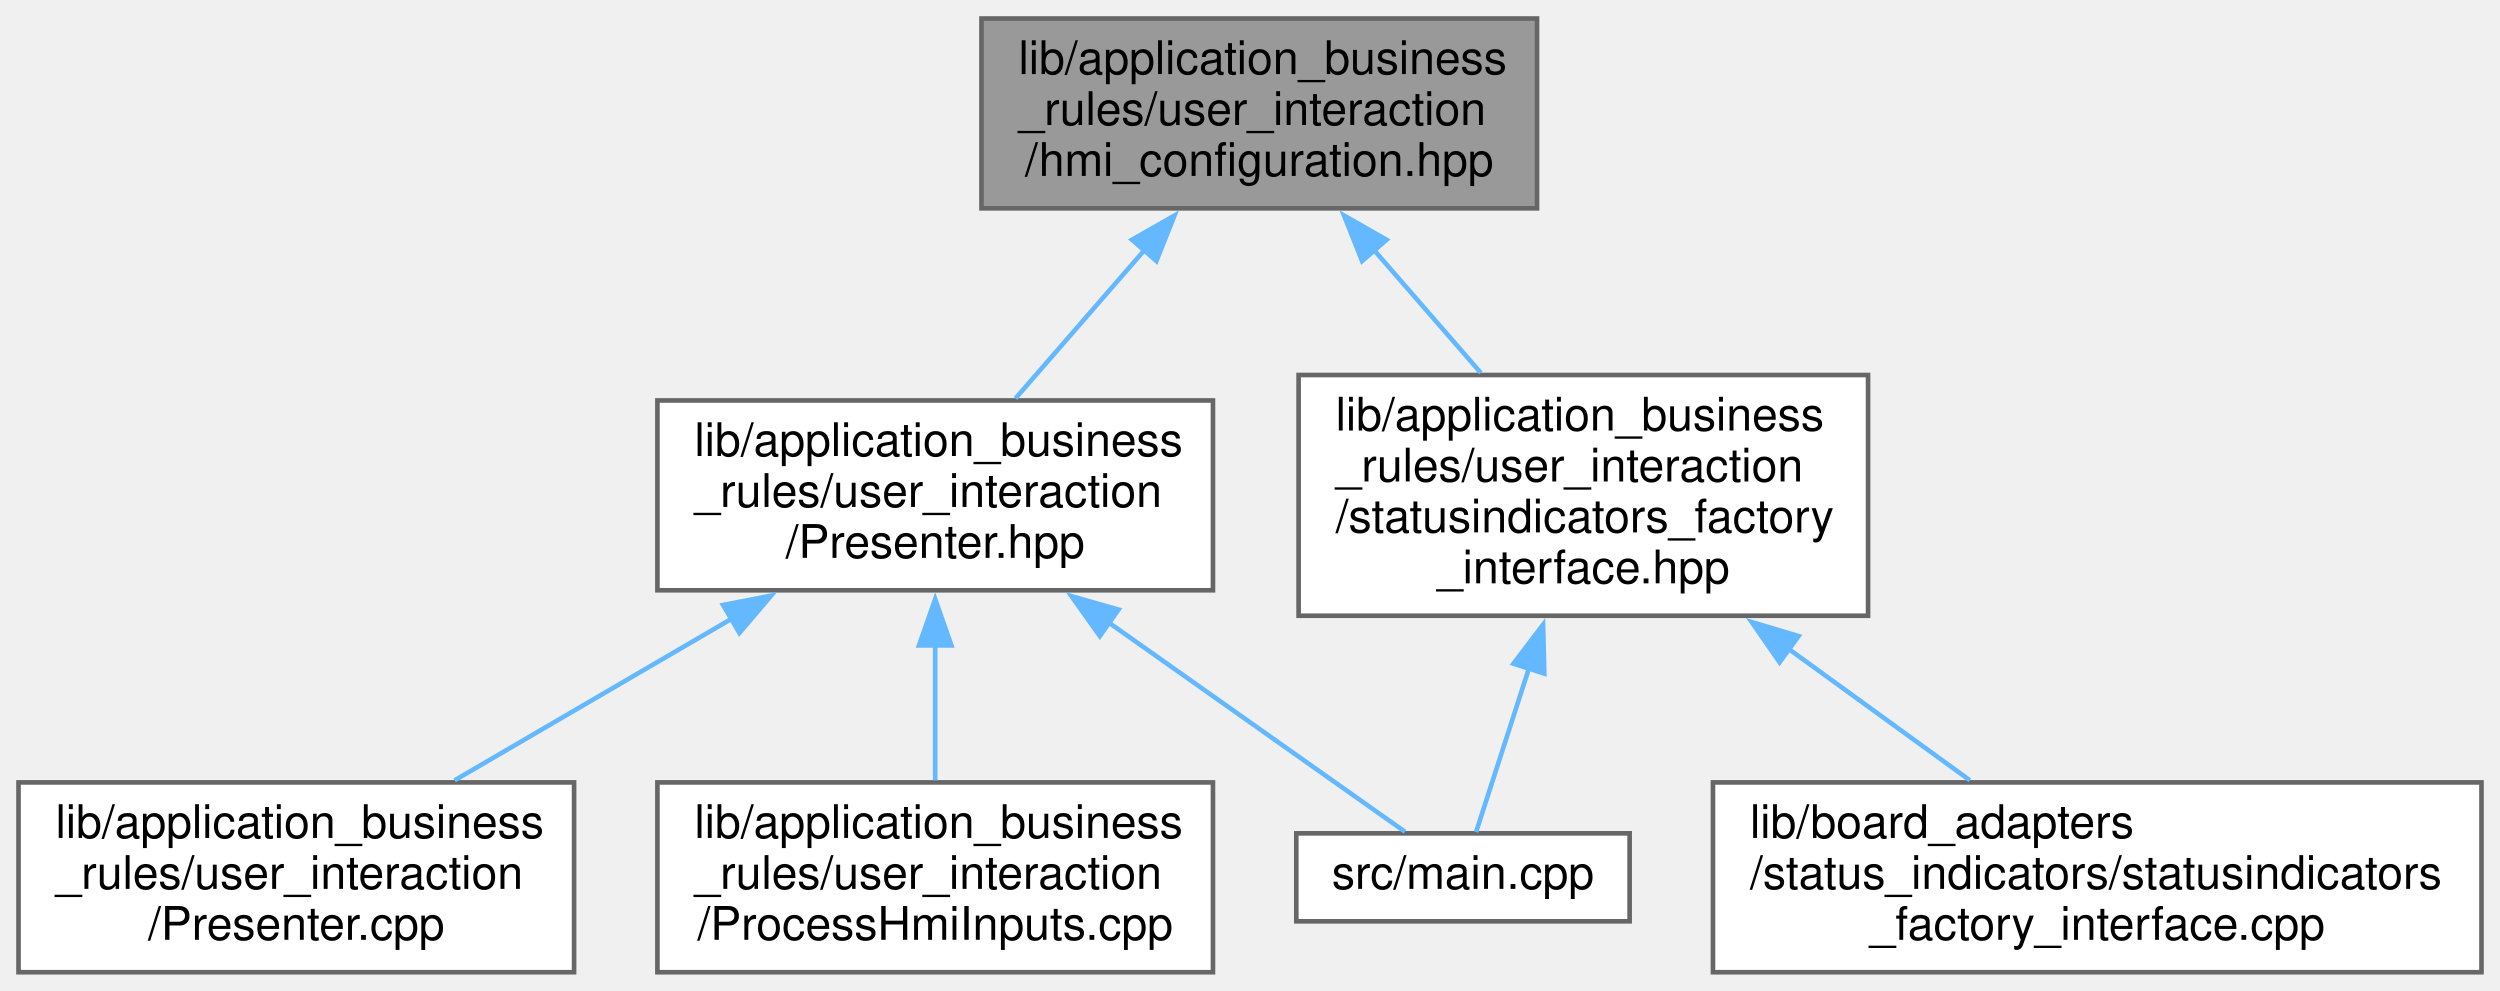
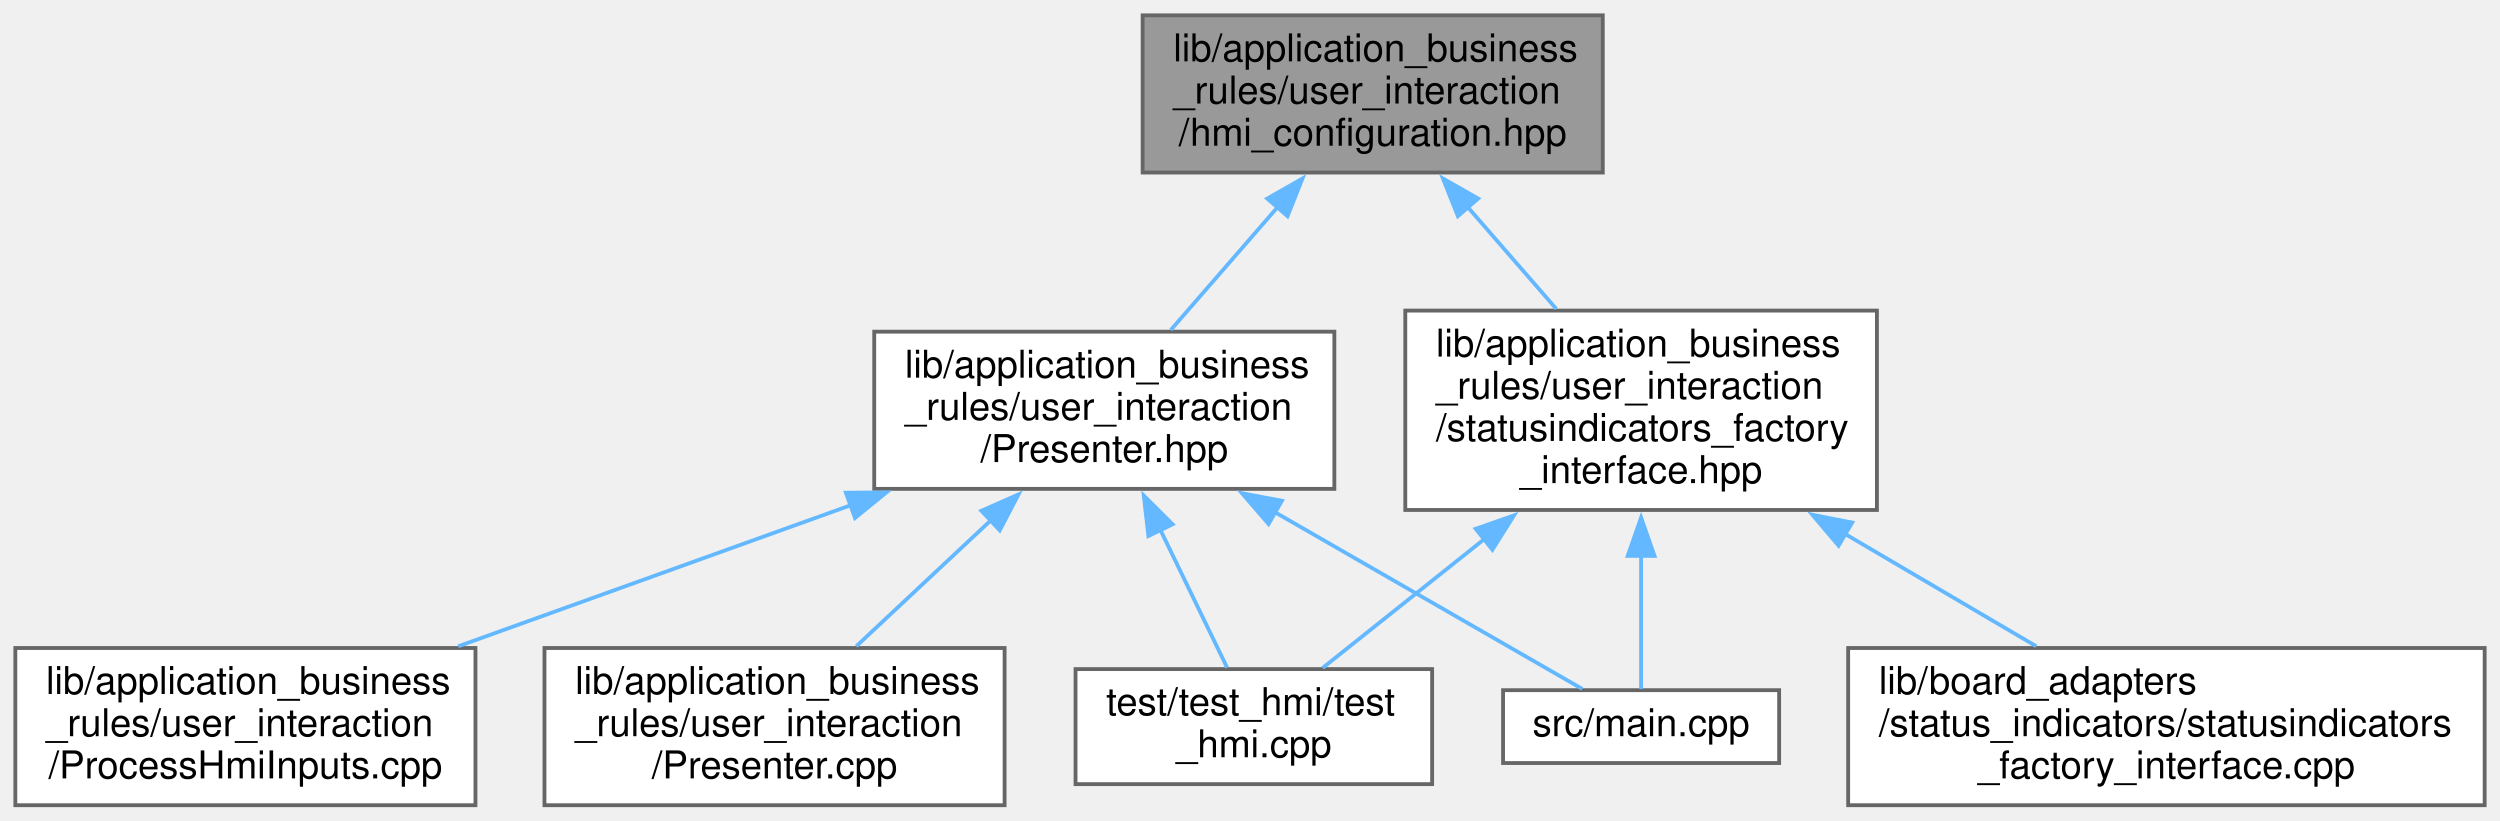
- <svg xmlns="http://www.w3.org/2000/svg" xmlns:xlink="http://www.w3.org/1999/xlink" width="540pt" height="214pt" viewBox="0.00 0.00 540.00 214.00">
+ <svg xmlns="http://www.w3.org/2000/svg" xmlns:xlink="http://www.w3.org/1999/xlink" width="652pt" height="214pt" viewBox="0.00 0.00 652.00 214.00">
  <g id="graph0" class="graph" transform="scale(1 1) rotate(0) translate(4 210)">
    <g id="node1" class="node">
      <g id="a_node1">
        <a xlink:title=" ">
-           <polygon fill="#999999" stroke="#666666" points="328,-206 208,-206 208,-165 328,-165 328,-206" />
-           <text text-anchor="start" x="216" y="-194" font-family="Helvetica,sans-Serif" font-size="10.00">lib/application_business</text>
-           <text text-anchor="start" x="216" y="-183" font-family="Helvetica,sans-Serif" font-size="10.00">_rules/user_interaction</text>
-           <text text-anchor="middle" x="268" y="-172" font-family="Helvetica,sans-Serif" font-size="10.00">/hmi_configuration.hpp</text>
+           <polygon fill="#999999" stroke="#666666" points="414,-206 294,-206 294,-165 414,-165 414,-206" />
+           <text text-anchor="start" x="302" y="-194" font-family="Helvetica,sans-Serif" font-size="10.00">lib/application_business</text>
+           <text text-anchor="start" x="302" y="-183" font-family="Helvetica,sans-Serif" font-size="10.00">_rules/user_interaction</text>
+           <text text-anchor="middle" x="354" y="-172" font-family="Helvetica,sans-Serif" font-size="10.00">/hmi_configuration.hpp</text>
        </a>
      </g>
    </g>
    <g id="node2" class="node">
      <g id="a_node2">
        <a xlink:href="Presenter_8hpp.xhtml" target="_top" xlink:title=" ">
-           <polygon fill="white" stroke="#666666" points="258,-123.5 138,-123.5 138,-82.5 258,-82.5 258,-123.5" />
-           <text text-anchor="start" x="146" y="-111.5" font-family="Helvetica,sans-Serif" font-size="10.00">lib/application_business</text>
-           <text text-anchor="start" x="146" y="-100.5" font-family="Helvetica,sans-Serif" font-size="10.00">_rules/user_interaction</text>
-           <text text-anchor="middle" x="198" y="-89.5" font-family="Helvetica,sans-Serif" font-size="10.00">/Presenter.hpp</text>
+           <polygon fill="white" stroke="#666666" points="344,-123.5 224,-123.5 224,-82.5 344,-82.5 344,-123.5" />
+           <text text-anchor="start" x="232" y="-111.5" font-family="Helvetica,sans-Serif" font-size="10.00">lib/application_business</text>
+           <text text-anchor="start" x="232" y="-100.5" font-family="Helvetica,sans-Serif" font-size="10.00">_rules/user_interaction</text>
+           <text text-anchor="middle" x="284" y="-89.5" font-family="Helvetica,sans-Serif" font-size="10.00">/Presenter.hpp</text>
        </a>
      </g>
    </g>
    <g id="edge1" class="edge">
-       <path fill="none" stroke="#63b8ff" d="M243.26,-156.05C234.03,-145.44 223.77,-133.63 215.35,-123.95" />
-       <polygon fill="#63b8ff" stroke="#63b8ff" points="240.5,-158.21 249.7,-163.46 245.78,-153.62 240.5,-158.21" />
+       <path fill="none" stroke="#63b8ff" d="M329.26,-156.05C320.03,-145.44 309.77,-133.63 301.35,-123.95" />
+       <polygon fill="#63b8ff" stroke="#63b8ff" points="326.5,-158.21 335.7,-163.46 331.78,-153.62 326.5,-158.21" />
+     </g>
+     <g id="node7" class="node">
+       <g id="a_node7">
+         <a xlink:href="statusindicators__factory__interface_8hpp.xhtml" target="_top" xlink:title=" ">
+           <polygon fill="white" stroke="#666666" points="485.5,-129 362.5,-129 362.5,-77 485.5,-77 485.5,-129" />
+           <text text-anchor="start" x="370.5" y="-117" font-family="Helvetica,sans-Serif" font-size="10.00">lib/application_business</text>
+           <text text-anchor="start" x="370.5" y="-106" font-family="Helvetica,sans-Serif" font-size="10.00">_rules/user_interaction</text>
+           <text text-anchor="start" x="370.5" y="-95" font-family="Helvetica,sans-Serif" font-size="10.00">/statusindicators_factory</text>
+           <text text-anchor="middle" x="424" y="-84" font-family="Helvetica,sans-Serif" font-size="10.00">_interface.hpp</text>
+         </a>
+       </g>
+     </g>
+     <g id="edge6" class="edge">
+       <path fill="none" stroke="#63b8ff" d="M378.82,-155.95C386.34,-147.31 394.54,-137.88 401.87,-129.45" />
+       <polygon fill="#63b8ff" stroke="#63b8ff" points="376.22,-153.62 372.3,-163.46 381.5,-158.21 376.22,-153.62" />
+     </g>
+     <g id="node3" class="node">
+       <g id="a_node3">
+         <a xlink:href="Presenter_8cpp.xhtml" target="_top" xlink:title=" ">
+           <polygon fill="white" stroke="#666666" points="258,-41 138,-41 138,0 258,0 258,-41" />
+           <text text-anchor="start" x="146" y="-29" font-family="Helvetica,sans-Serif" font-size="10.00">lib/application_business</text>
+           <text text-anchor="start" x="146" y="-18" font-family="Helvetica,sans-Serif" font-size="10.00">_rules/user_interaction</text>
+           <text text-anchor="middle" x="198" y="-7" font-family="Helvetica,sans-Serif" font-size="10.00">/Presenter.cpp</text>
+         </a>
+       </g>
+     </g>
+     <g id="edge2" class="edge">
+       <path fill="none" stroke="#63b8ff" d="M254.62,-74.5C243.03,-63.65 229.97,-51.42 219.31,-41.45" />
+       <polygon fill="#63b8ff" stroke="#63b8ff" points="251.94,-76.79 261.64,-81.07 256.73,-71.68 251.94,-76.79" />
+     </g>
+     <g id="node4" class="node">
+       <g id="a_node4">
+         <a xlink:href="ProcessHmiInputs_8cpp.xhtml" target="_top" xlink:title=" ">
+           <polygon fill="white" stroke="#666666" points="120,-41 0,-41 0,0 120,0 120,-41" />
+           <text text-anchor="start" x="8" y="-29" font-family="Helvetica,sans-Serif" font-size="10.00">lib/application_business</text>
+           <text text-anchor="start" x="8" y="-18" font-family="Helvetica,sans-Serif" font-size="10.00">_rules/user_interaction</text>
+           <text text-anchor="middle" x="60" y="-7" font-family="Helvetica,sans-Serif" font-size="10.00">/ProcessHmiInputs.cpp</text>
+         </a>
+       </g>
+     </g>
+     <g id="edge3" class="edge">
+       <path fill="none" stroke="#63b8ff" d="M217.85,-78.23C185.3,-66.53 146.5,-52.58 115.51,-41.45" />
+       <polygon fill="#63b8ff" stroke="#63b8ff" points="216.61,-81.5 227.2,-81.59 218.98,-74.91 216.61,-81.5" />
+     </g>
+     <g id="node5" class="node">
+       <g id="a_node5">
+         <a xlink:href="main_8cpp.xhtml" target="_top" xlink:title=" ">
+           <polygon fill="white" stroke="#666666" points="460,-30 388,-30 388,-11 460,-11 460,-30" />
+           <text text-anchor="middle" x="424" y="-18" font-family="Helvetica,sans-Serif" font-size="10.00">src/main.cpp</text>
+         </a>
+       </g>
+     </g>
+     <g id="edge4" class="edge">
+       <path fill="none" stroke="#63b8ff" d="M328.42,-76.46C355.9,-60.66 389.48,-41.35 408.64,-30.33" />
+       <polygon fill="#63b8ff" stroke="#63b8ff" points="326.84,-73.33 319.92,-81.35 330.33,-79.4 326.84,-73.33" />
    </g>
    <g id="node6" class="node">
      <g id="a_node6">
-         <a xlink:href="statusindicators__factory__interface_8hpp.xhtml" target="_top" xlink:title=" ">
-           <polygon fill="white" stroke="#666666" points="399.5,-129 276.5,-129 276.5,-77 399.5,-77 399.5,-129" />
-           <text text-anchor="start" x="284.5" y="-117" font-family="Helvetica,sans-Serif" font-size="10.00">lib/application_business</text>
-           <text text-anchor="start" x="284.5" y="-106" font-family="Helvetica,sans-Serif" font-size="10.00">_rules/user_interaction</text>
-           <text text-anchor="start" x="284.5" y="-95" font-family="Helvetica,sans-Serif" font-size="10.00">/statusindicators_factory</text>
-           <text text-anchor="middle" x="338" y="-84" font-family="Helvetica,sans-Serif" font-size="10.00">_interface.hpp</text>
+         <a xlink:href="test__hmi_8cpp.xhtml" target="_top" xlink:title=" ">
+           <polygon fill="white" stroke="#666666" points="369.5,-35.5 276.5,-35.5 276.5,-5.5 369.5,-5.5 369.5,-35.5" />
+           <text text-anchor="start" x="284.5" y="-23.5" font-family="Helvetica,sans-Serif" font-size="10.00">test/test_hmi/test</text>
+           <text text-anchor="middle" x="323" y="-12.5" font-family="Helvetica,sans-Serif" font-size="10.00">_hmi.cpp</text>
        </a>
      </g>
    </g>
    <g id="edge5" class="edge">
-       <path fill="none" stroke="#63b8ff" d="M292.82,-155.95C300.34,-147.31 308.54,-137.88 315.87,-129.45" />
-       <polygon fill="#63b8ff" stroke="#63b8ff" points="290.22,-153.62 286.3,-163.46 295.5,-158.21 290.22,-153.62" />
+       <path fill="none" stroke="#63b8ff" d="M298.65,-71.76C304.61,-59.46 311.21,-45.83 316.04,-35.87" />
+       <polygon fill="#63b8ff" stroke="#63b8ff" points="295.51,-70.21 294.3,-80.74 301.81,-73.27 295.51,-70.21" />
    </g>
-     <g id="node3" class="node">
-       <g id="a_node3">
-         <a xlink:href="Presenter_8cpp.xhtml" target="_top" xlink:title=" ">
-           <polygon fill="white" stroke="#666666" points="120,-41 0,-41 0,0 120,0 120,-41" />
-           <text text-anchor="start" x="8" y="-29" font-family="Helvetica,sans-Serif" font-size="10.00">lib/application_business</text>
-           <text text-anchor="start" x="8" y="-18" font-family="Helvetica,sans-Serif" font-size="10.00">_rules/user_interaction</text>
-           <text text-anchor="middle" x="60" y="-7" font-family="Helvetica,sans-Serif" font-size="10.00">/Presenter.cpp</text>
+     <g id="edge8" class="edge">
+       <path fill="none" stroke="#63b8ff" d="M424,-65.35C424,-52.33 424,-38.79 424,-30.27" />
+       <polygon fill="#63b8ff" stroke="#63b8ff" points="420.5,-65.02 424,-75.02 427.5,-65.02 420.5,-65.02" />
+     </g>
+     <g id="edge9" class="edge">
+       <path fill="none" stroke="#63b8ff" d="M383.1,-69.4C368.44,-57.72 352.65,-45.13 340.94,-35.8" />
+       <polygon fill="#63b8ff" stroke="#63b8ff" points="380.86,-72.09 390.86,-75.59 385.22,-66.62 380.86,-72.09" />
+     </g>
+     <g id="node8" class="node">
+       <g id="a_node8">
+         <a xlink:href="statusindicators__factory__interface_8cpp.xhtml" target="_top" xlink:title=" ">
+           <polygon fill="white" stroke="#666666" points="644,-41 478,-41 478,0 644,0 644,-41" />
+           <text text-anchor="start" x="486" y="-29" font-family="Helvetica,sans-Serif" font-size="10.00">lib/board_adapters</text>
+           <text text-anchor="start" x="486" y="-18" font-family="Helvetica,sans-Serif" font-size="10.00">/status_indicators/statusindicators</text>
+           <text text-anchor="middle" x="561" y="-7" font-family="Helvetica,sans-Serif" font-size="10.00">_factory_interface.cpp</text>
        </a>
      </g>
    </g>
-     <g id="edge2" class="edge">
-       <path fill="none" stroke="#63b8ff" d="M154.08,-76.38C134.71,-65.08 112.29,-52 94.2,-41.45" />
-       <polygon fill="#63b8ff" stroke="#63b8ff" points="152.18,-79.32 162.58,-81.34 155.71,-73.28 152.18,-79.32" />
-     </g>
-     <g id="node4" class="node">
-       <g id="a_node4">
-         <a xlink:href="ProcessHmiInputs_8cpp.xhtml" target="_top" xlink:title=" ">
-           <polygon fill="white" stroke="#666666" points="258,-41 138,-41 138,0 258,0 258,-41" />
-           <text text-anchor="start" x="146" y="-29" font-family="Helvetica,sans-Serif" font-size="10.00">lib/application_business</text>
-           <text text-anchor="start" x="146" y="-18" font-family="Helvetica,sans-Serif" font-size="10.00">_rules/user_interaction</text>
-           <text text-anchor="middle" x="198" y="-7" font-family="Helvetica,sans-Serif" font-size="10.00">/ProcessHmiInputs.cpp</text>
-         </a>
-       </g>
-     </g>
-     <g id="edge3" class="edge">
-       <path fill="none" stroke="#63b8ff" d="M198,-70.66C198,-60.83 198,-50.26 198,-41.45" />
-       <polygon fill="#63b8ff" stroke="#63b8ff" points="194.5,-70.59 198,-80.59 201.5,-70.59 194.5,-70.59" />
-     </g>
-     <g id="node5" class="node">
-       <g id="a_node5">
-         <a xlink:href="main_8cpp.xhtml" target="_top" xlink:title=" ">
-           <polygon fill="white" stroke="#666666" points="348,-30 276,-30 276,-11 348,-11 348,-30" />
-           <text text-anchor="middle" x="312" y="-18" font-family="Helvetica,sans-Serif" font-size="10.00">src/main.cpp</text>
-         </a>
-       </g>
-     </g>
-     <g id="edge4" class="edge">
-       <path fill="none" stroke="#63b8ff" d="M235.35,-75.63C257.5,-59.98 284.16,-41.16 299.49,-30.33" />
-       <polygon fill="#63b8ff" stroke="#63b8ff" points="233.57,-72.6 227.42,-81.23 237.6,-78.32 233.57,-72.6" />
-     </g>
    <g id="edge7" class="edge">
-       <path fill="none" stroke="#63b8ff" d="M326.29,-65.75C322.04,-52.6 317.61,-38.88 314.83,-30.27" />
-       <polygon fill="#63b8ff" stroke="#63b8ff" points="322.9,-66.65 329.31,-75.09 329.57,-64.5 322.9,-66.65" />
-     </g>
-     <g id="node7" class="node">
-       <g id="a_node7">
-         <a xlink:href="statusindicators__factory__interface_8cpp.xhtml" target="_top" xlink:title=" ">
-           <polygon fill="white" stroke="#666666" points="532,-41 366,-41 366,0 532,0 532,-41" />
-           <text text-anchor="start" x="374" y="-29" font-family="Helvetica,sans-Serif" font-size="10.00">lib/board_adapters</text>
-           <text text-anchor="start" x="374" y="-18" font-family="Helvetica,sans-Serif" font-size="10.00">/status_indicators/statusindicators</text>
-           <text text-anchor="middle" x="449" y="-7" font-family="Helvetica,sans-Serif" font-size="10.00">_factory_interface.cpp</text>
-         </a>
-       </g>
-     </g>
-     <g id="edge6" class="edge">
-       <path fill="none" stroke="#63b8ff" d="M382.13,-69.99C395.42,-60.36 409.61,-50.06 421.49,-41.45" />
-       <polygon fill="#63b8ff" stroke="#63b8ff" points="380.39,-66.94 374.35,-75.64 384.5,-72.6 380.39,-66.94" />
+       <path fill="none" stroke="#63b8ff" d="M477.06,-70.82C493.86,-60.95 511.97,-50.31 527.05,-41.45" />
+       <polygon fill="#63b8ff" stroke="#63b8ff" points="475.5,-67.68 468.65,-75.76 479.05,-73.71 475.5,-67.68" />
    </g>
  </g>
</svg>
